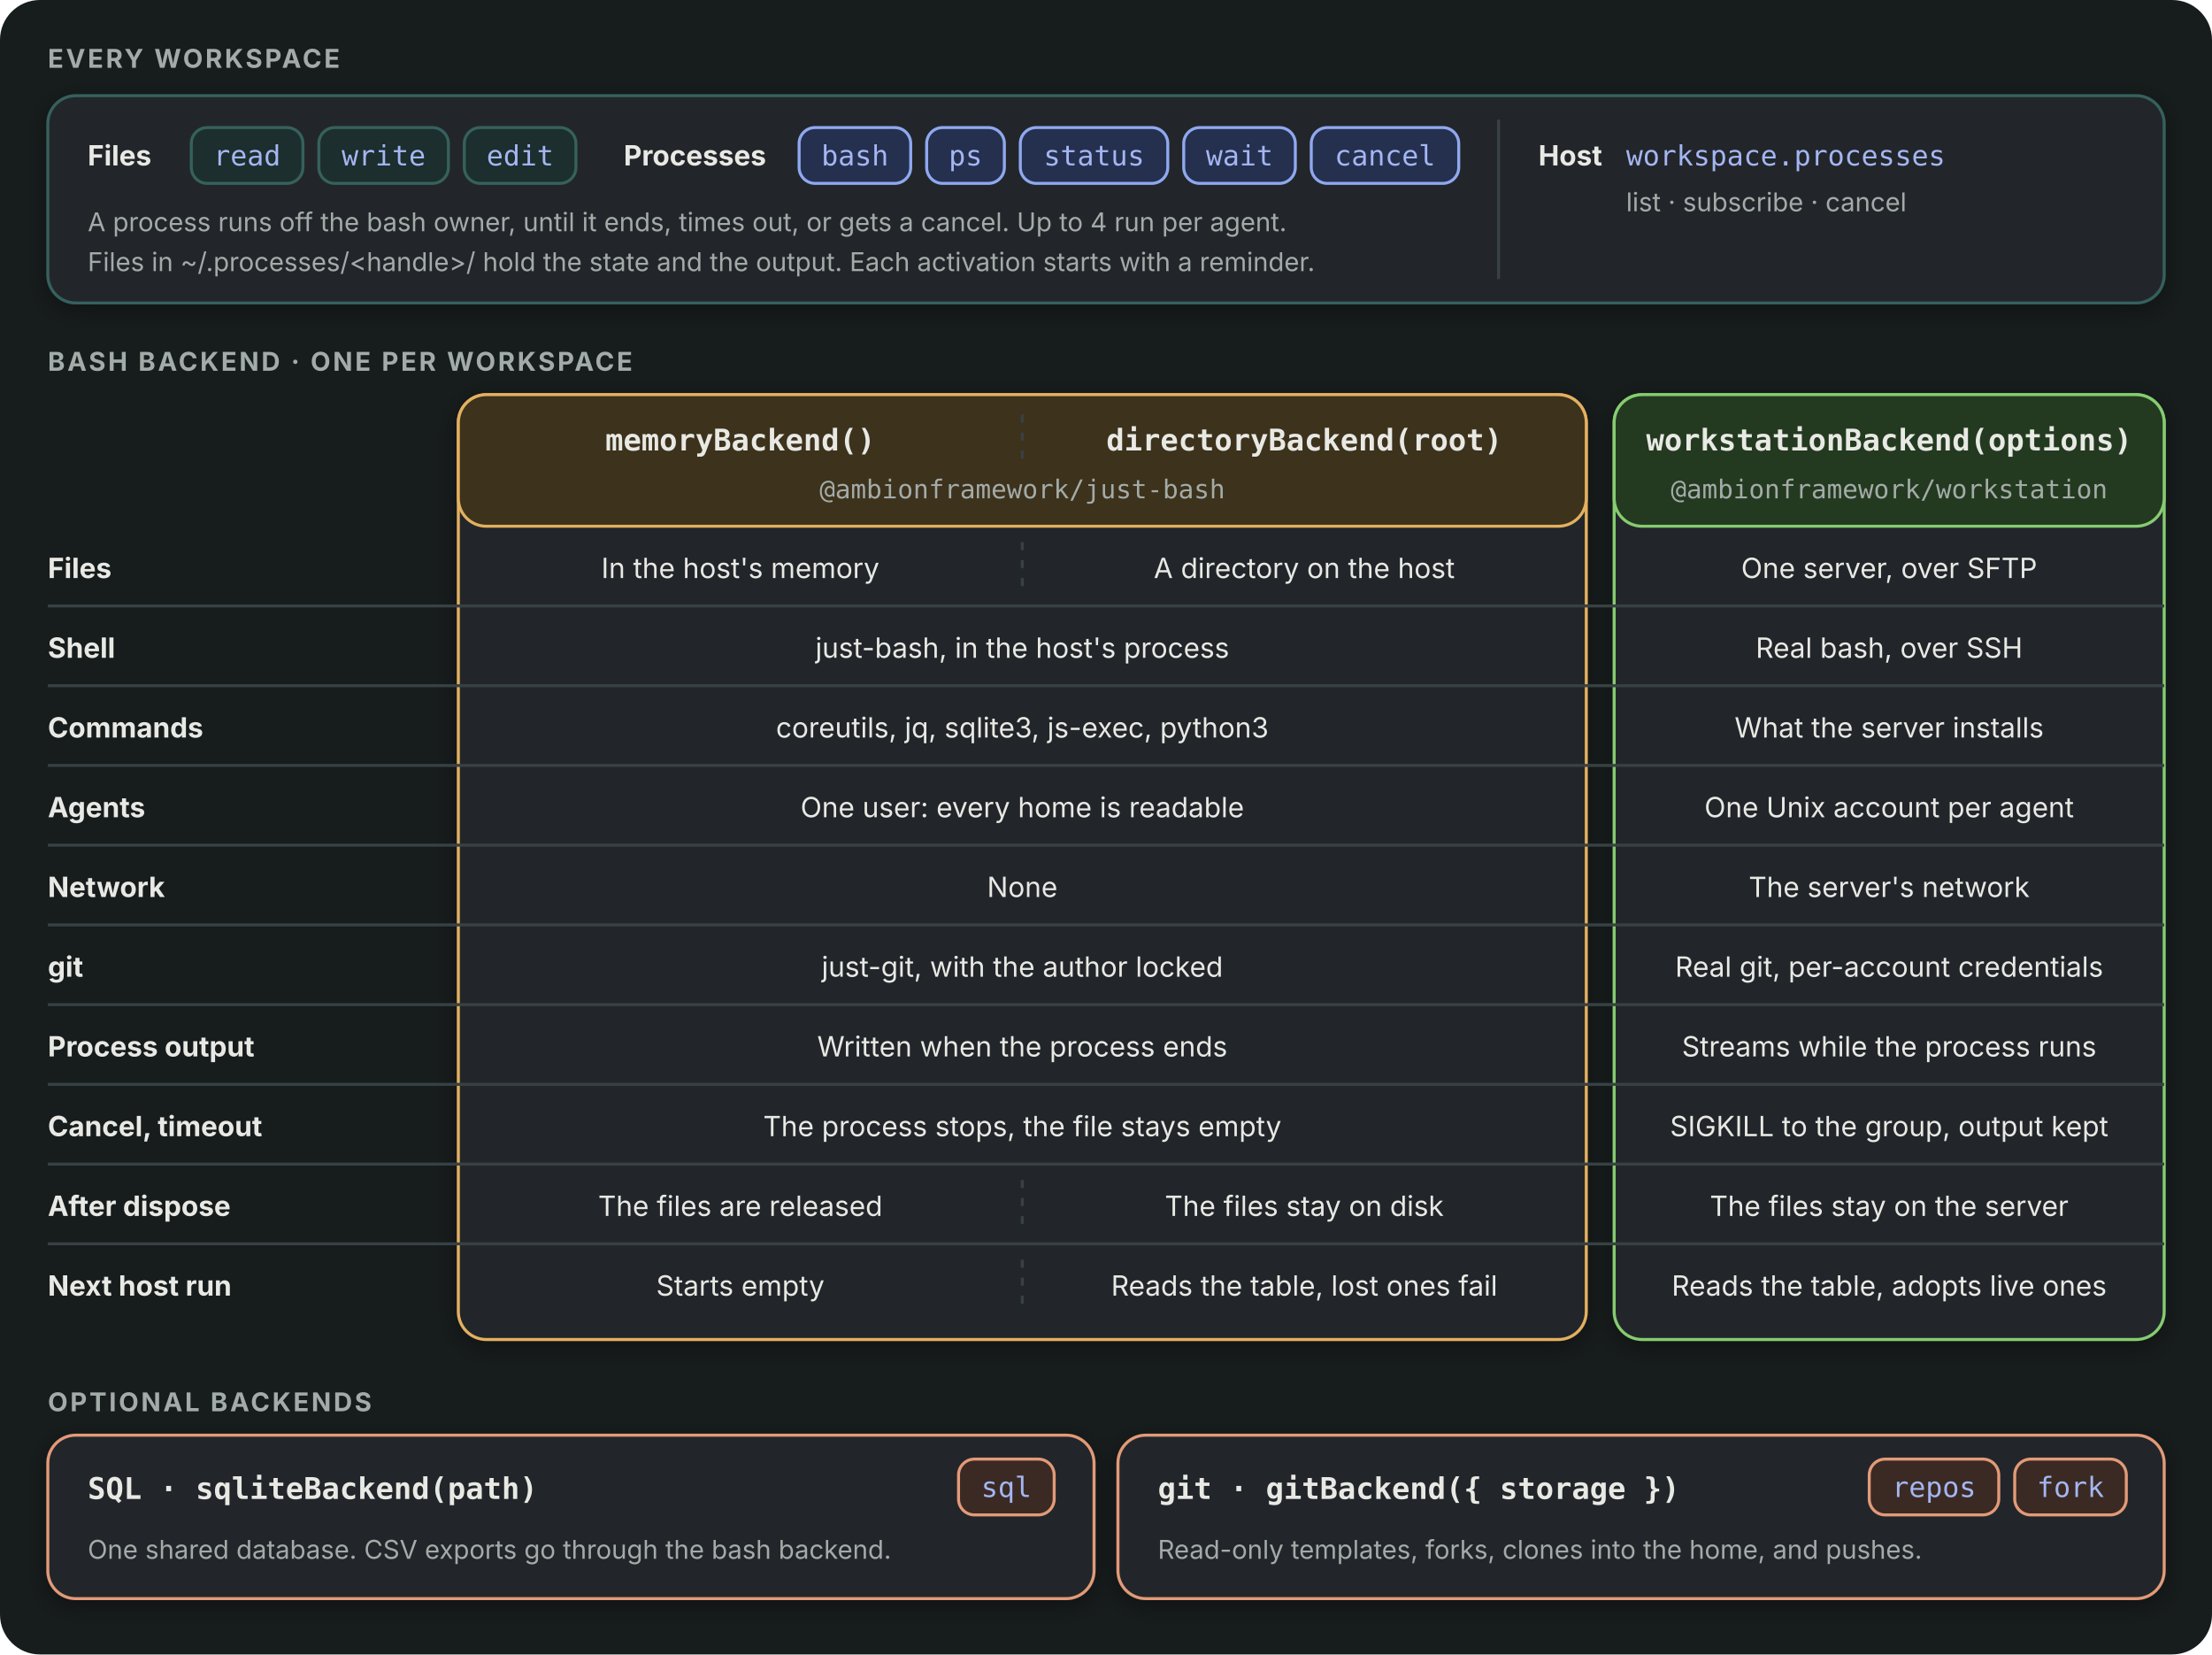
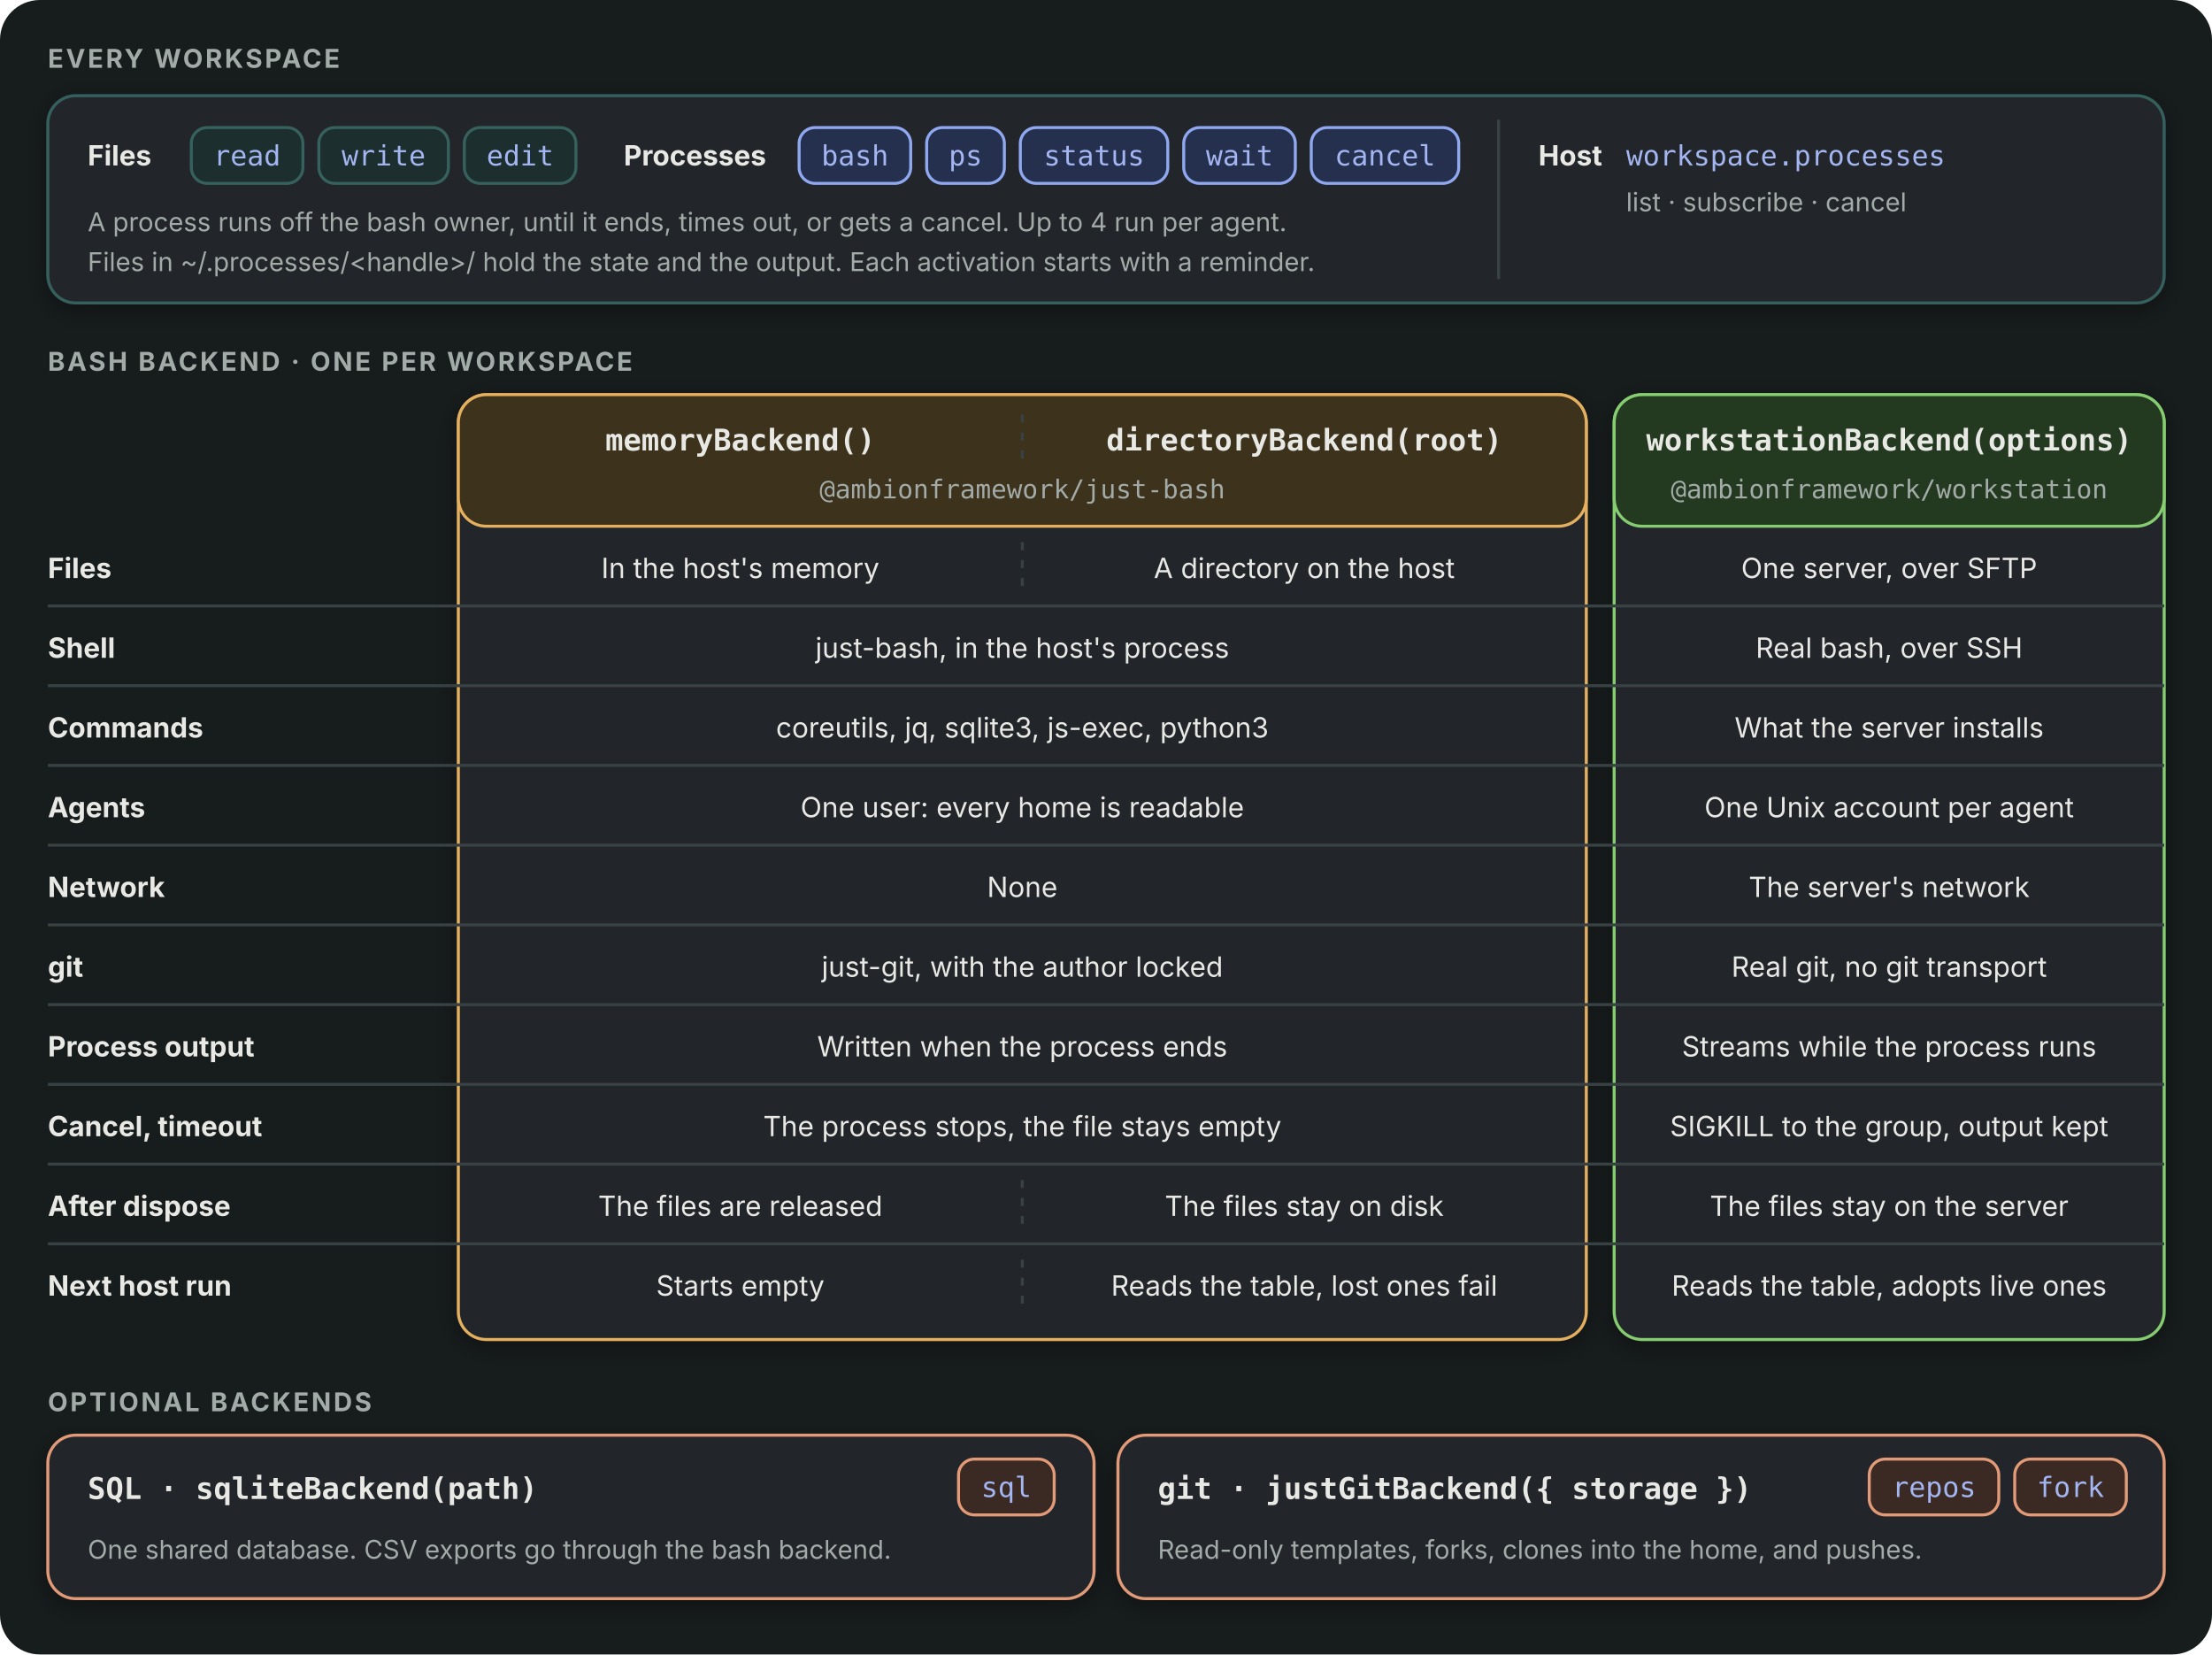
<svg xmlns="http://www.w3.org/2000/svg" width="1110" height="830" viewBox="0 0 1110 830" role="img" aria-labelledby="title desc">
  <defs>
    <filter id="shadow" x="-10%" y="-10%" width="120%" height="130%">
      <feDropShadow dx="0" dy="3" stdDeviation="6" flood-color="#000000" flood-opacity="0.35" />
    </filter>
    <style>
      .sans { font-family: Inter, "IBM Plex Sans", system-ui, sans-serif; }
      .mono { font-family: "IBM Plex Mono", ui-monospace, monospace; }
      .ink { fill: #e8e9e4; }
      .dim { fill: #a3aba8; }
      .teal { fill: #6cc4bb; }
      .code { fill: #a4b6f2; }
      .lab { font-size: 13px; font-weight: 700; letter-spacing: 1.2px; }
      .n { font-size: 16px; font-weight: 700; }
      .h { font-size: 15px; font-weight: 700; }
      .rl { font-size: 14px; font-weight: 700; }
      .s { font-size: 14px; }
      .x { font-size: 13px; }
      .rule { stroke: #384143; stroke-width: 1.5; }
      .split { stroke: #384143; stroke-width: 1.5; stroke-dasharray: 4 5; }
    </style>
  </defs>
  <rect x="0" y="0" width="1110" height="830" rx="20" fill="#171c1d" />
  <text x="24" y="34" text-anchor="start" class="sans dim lab">EVERY WORKSPACE</text>
  <g filter="url(#shadow)">
    <rect x="24" y="48" width="1062" height="104" rx="14" fill="#20282a" stroke="#36615d" stroke-width="1.5" />
  </g>
  <text x="44" y="83" text-anchor="start" class="sans ink rl">Files</text>
  <rect x="96" y="64" width="56" height="28" rx="8" fill="#1c2e2d" stroke="#36615d" stroke-width="1.5" />
  <text x="124.0" y="83" text-anchor="middle" class="mono code s">read</text>
  <rect x="160" y="64" width="65" height="28" rx="8" fill="#1c2e2d" stroke="#36615d" stroke-width="1.5" />
  <text x="192.5" y="83" text-anchor="middle" class="mono code s">write</text>
  <rect x="233" y="64" width="56" height="28" rx="8" fill="#1c2e2d" stroke="#36615d" stroke-width="1.5" />
  <text x="261.0" y="83" text-anchor="middle" class="mono code s">edit</text>
  <text x="313" y="83" text-anchor="start" class="sans ink rl">Processes</text>
  <rect x="401" y="64" width="56" height="28" rx="8" fill="#25304f" stroke="#8fa8ef" stroke-width="1.5" />
  <text x="429.0" y="83" text-anchor="middle" class="mono code s">bash</text>
  <rect x="465" y="64" width="39" height="28" rx="8" fill="#25304f" stroke="#8fa8ef" stroke-width="1.5" />
  <text x="484.5" y="83" text-anchor="middle" class="mono code s">ps</text>
  <rect x="512" y="64" width="74" height="28" rx="8" fill="#25304f" stroke="#8fa8ef" stroke-width="1.5" />
  <text x="549.0" y="83" text-anchor="middle" class="mono code s">status</text>
  <rect x="594" y="64" width="56" height="28" rx="8" fill="#25304f" stroke="#8fa8ef" stroke-width="1.5" />
  <text x="622.0" y="83" text-anchor="middle" class="mono code s">wait</text>
  <rect x="658" y="64" width="74" height="28" rx="8" fill="#25304f" stroke="#8fa8ef" stroke-width="1.5" />
  <text x="695.0" y="83" text-anchor="middle" class="mono code s">cancel</text>
  <line x1="752" y1="60" x2="752" y2="140" class="rule" />
  <text x="772" y="83" text-anchor="start" class="sans ink rl">Host</text>
  <text x="816" y="83" text-anchor="start" class="mono code s">workspace.processes</text>
  <text x="816" y="106" text-anchor="start" class="sans dim x">list · subscribe · cancel</text>
  <text x="44" y="116" text-anchor="start" class="sans dim x">A process runs off the bash owner, until it ends, times out, or gets a cancel. Up to 4 run per agent.</text>
  <text x="44" y="136" text-anchor="start" class="sans dim x">Files in ~/.processes/&lt;handle&gt;/ hold the state and the output. Each activation starts with a reminder.</text>
  <text x="24" y="186" text-anchor="start" class="sans dim lab">BASH BACKEND · ONE PER WORKSPACE</text>
  <g filter="url(#shadow)">
    <rect x="230" y="198" width="566" height="474" rx="14" fill="#20282a" stroke="#e4b060" stroke-width="1.5" />
    <rect x="810" y="198" width="276" height="474" rx="14" fill="#20282a" stroke="#86cc70" stroke-width="1.5" />
  </g>
  <rect x="230" y="198" width="566" height="66" rx="14" fill="#3d321c" stroke="#e4b060" stroke-width="1.5" />
  <rect x="810" y="198" width="276" height="66" rx="14" fill="#243a20" stroke="#86cc70" stroke-width="1.5" />
  <text x="371.5" y="226" text-anchor="middle" class="mono ink h">memoryBackend()</text>
  <text x="654.5" y="226" text-anchor="middle" class="mono ink h">directoryBackend(root)</text>
  <text x="513.0" y="250" text-anchor="middle" class="mono dim x">@ambionframework/just-bash</text>
  <text x="948.0" y="226" text-anchor="middle" class="mono ink h">workstationBackend(options)</text>
  <text x="948.0" y="250" text-anchor="middle" class="mono dim x">@ambionframework/workstation</text>
  <line x1="513.0" y1="208" x2="513.0" y2="234" class="split" />
  <text x="24" y="290" text-anchor="start" class="sans ink rl">Files</text>
  <text x="371.5" y="290" text-anchor="middle" class="sans ink s">In the host's memory</text>
  <text x="654.5" y="290" text-anchor="middle" class="sans ink s">A directory on the host</text>
  <line x1="513.0" y1="272" x2="513.0" y2="296" class="split" />
  <text x="948.0" y="290" text-anchor="middle" class="sans ink s">One server, over SFTP</text>
  <line x1="24" y1="304" x2="1086" y2="304" class="rule" />
  <text x="24" y="330" text-anchor="start" class="sans ink rl">Shell</text>
  <text x="513.0" y="330" text-anchor="middle" class="sans ink s">just-bash, in the host's process</text>
  <text x="948.0" y="330" text-anchor="middle" class="sans ink s">Real bash, over SSH</text>
  <line x1="24" y1="344" x2="1086" y2="344" class="rule" />
  <text x="24" y="370" text-anchor="start" class="sans ink rl">Commands</text>
  <text x="513.0" y="370" text-anchor="middle" class="sans ink s">coreutils, jq, sqlite3, js-exec, python3</text>
  <text x="948.0" y="370" text-anchor="middle" class="sans ink s">What the server installs</text>
  <line x1="24" y1="384" x2="1086" y2="384" class="rule" />
  <text x="24" y="410" text-anchor="start" class="sans ink rl">Agents</text>
  <text x="513.0" y="410" text-anchor="middle" class="sans ink s">One user: every home is readable</text>
  <text x="948.0" y="410" text-anchor="middle" class="sans ink s">One Unix account per agent</text>
  <line x1="24" y1="424" x2="1086" y2="424" class="rule" />
  <text x="24" y="450" text-anchor="start" class="sans ink rl">Network</text>
  <text x="513.0" y="450" text-anchor="middle" class="sans ink s">None</text>
  <text x="948.0" y="450" text-anchor="middle" class="sans ink s">The server's network</text>
  <line x1="24" y1="464" x2="1086" y2="464" class="rule" />
  <text x="24" y="490" text-anchor="start" class="sans ink rl">git</text>
  <text x="513.0" y="490" text-anchor="middle" class="sans ink s">just-git, with the author locked</text>
-   <text x="948.0" y="490" text-anchor="middle" class="sans ink s">Real git, per-account credentials</text>
+   <text x="948.0" y="490" text-anchor="middle" class="sans ink s">Real git, no git transport</text>
  <line x1="24" y1="504" x2="1086" y2="504" class="rule" />
  <text x="24" y="530" text-anchor="start" class="sans ink rl">Process output</text>
  <text x="513.0" y="530" text-anchor="middle" class="sans ink s">Written when the process ends</text>
  <text x="948.0" y="530" text-anchor="middle" class="sans ink s">Streams while the process runs</text>
  <line x1="24" y1="544" x2="1086" y2="544" class="rule" />
  <text x="24" y="570" text-anchor="start" class="sans ink rl">Cancel, timeout</text>
  <text x="513.0" y="570" text-anchor="middle" class="sans ink s">The process stops, the file stays empty</text>
  <text x="948.0" y="570" text-anchor="middle" class="sans ink s">SIGKILL to the group, output kept</text>
  <line x1="24" y1="584" x2="1086" y2="584" class="rule" />
  <text x="24" y="610" text-anchor="start" class="sans ink rl">After dispose</text>
  <text x="371.5" y="610" text-anchor="middle" class="sans ink s">The files are released</text>
  <text x="654.5" y="610" text-anchor="middle" class="sans ink s">The files stay on disk</text>
  <line x1="513.0" y1="592" x2="513.0" y2="616" class="split" />
  <text x="948.0" y="610" text-anchor="middle" class="sans ink s">The files stay on the server</text>
  <line x1="24" y1="624" x2="1086" y2="624" class="rule" />
  <text x="24" y="650" text-anchor="start" class="sans ink rl">Next host run</text>
  <text x="371.5" y="650" text-anchor="middle" class="sans ink s">Starts empty</text>
  <text x="654.5" y="650" text-anchor="middle" class="sans ink s">Reads the table, lost ones fail</text>
  <line x1="513.0" y1="632" x2="513.0" y2="656" class="split" />
  <text x="948.0" y="650" text-anchor="middle" class="sans ink s">Reads the table, adopts live ones</text>
  <text x="24" y="708" text-anchor="start" class="sans dim lab">OPTIONAL BACKENDS</text>
  <g filter="url(#shadow)">
    <rect x="24" y="720" width="525" height="82" rx="14" fill="#20282a" stroke="#e39a78" stroke-width="1.5" />
    <rect x="561" y="720" width="525" height="82" rx="14" fill="#20282a" stroke="#e39a78" stroke-width="1.5" />
  </g>
  <text x="44" y="752" text-anchor="start" class="mono ink h">SQL · sqliteBackend(path)</text>
  <rect x="481" y="732" width="48" height="28" rx="8" fill="#3b2a23" stroke="#e39a78" stroke-width="1.5" />
  <text x="505.0" y="751" text-anchor="middle" class="mono code s">sql</text>
  <text x="44" y="782" text-anchor="start" class="sans dim x">One shared database. CSV exports go through the bash backend.</text>
-   <text x="581" y="752" text-anchor="start" class="mono ink h">git · gitBackend({ storage })</text>
+   <text x="581" y="752" text-anchor="start" class="mono ink h">git · justGitBackend({ storage })</text>
  <rect x="938" y="732" width="65" height="28" rx="8" fill="#3b2a23" stroke="#e39a78" stroke-width="1.5" />
  <text x="970.5" y="751" text-anchor="middle" class="mono code s">repos</text>
  <rect x="1011" y="732" width="56" height="28" rx="8" fill="#3b2a23" stroke="#e39a78" stroke-width="1.5" />
  <text x="1039.0" y="751" text-anchor="middle" class="mono code s">fork</text>
  <text x="581" y="782" text-anchor="start" class="sans dim x">Read-only templates, forks, clones into the home, and pushes.</text>
</svg>
